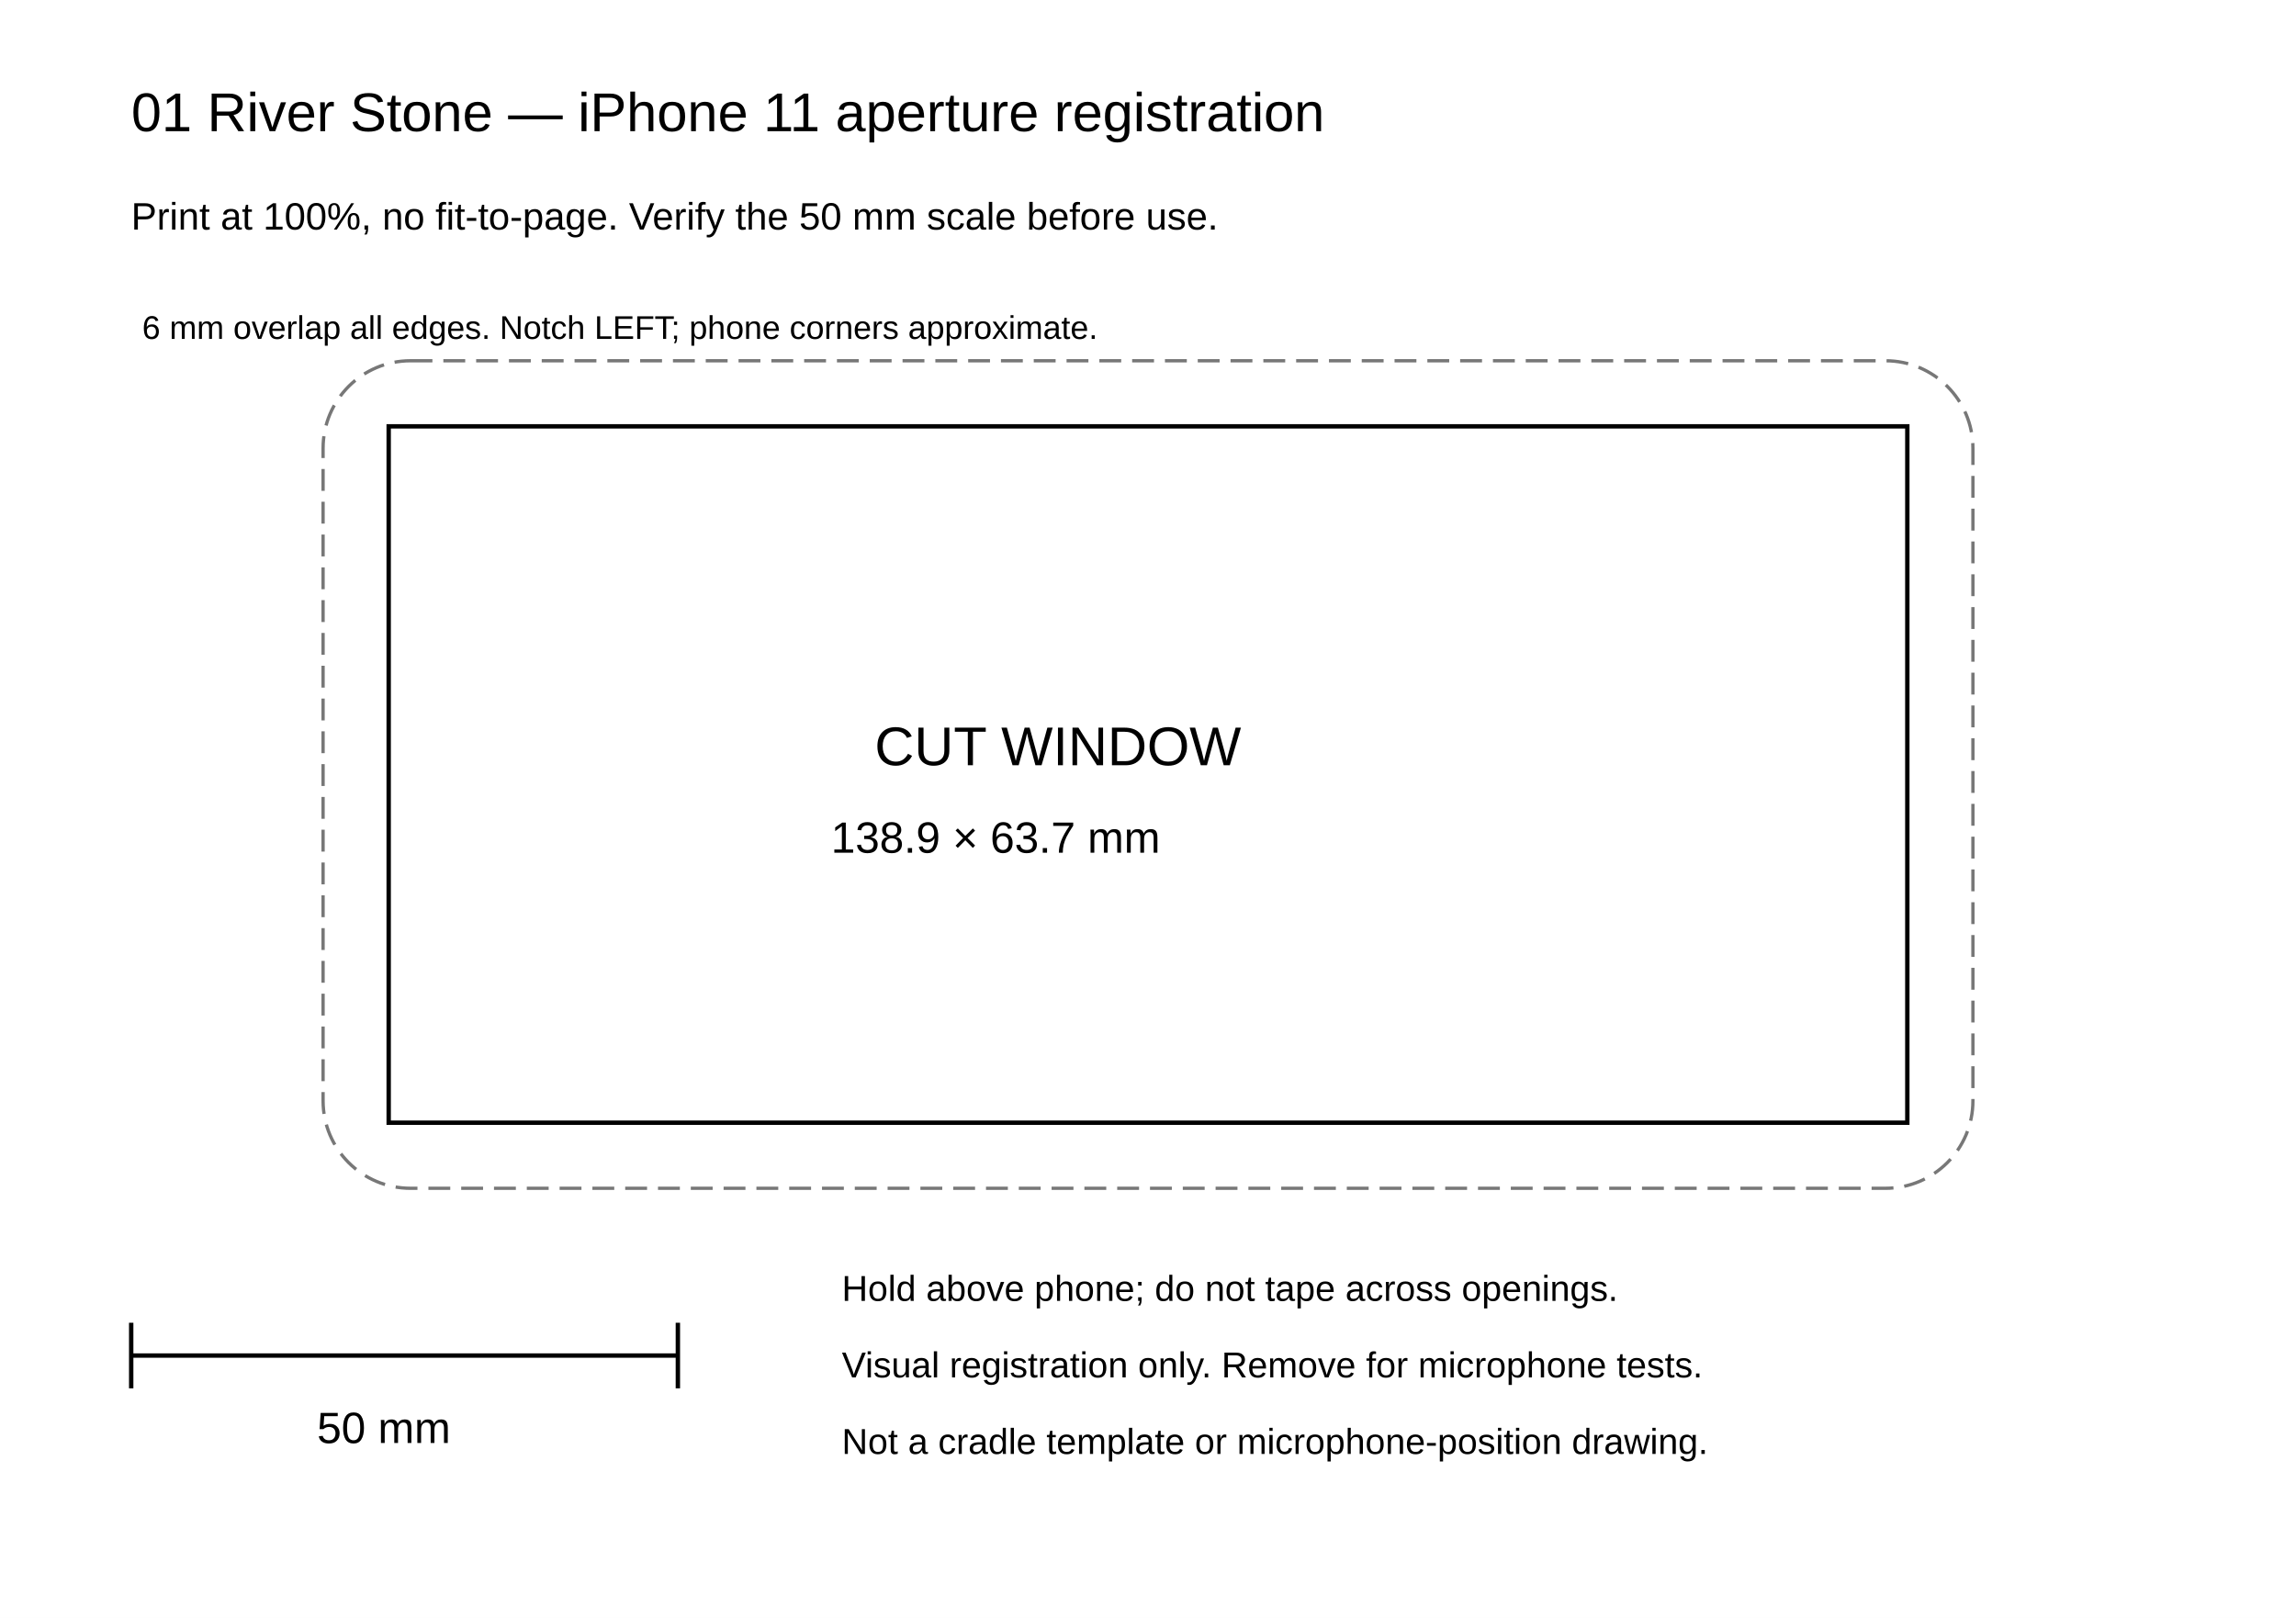
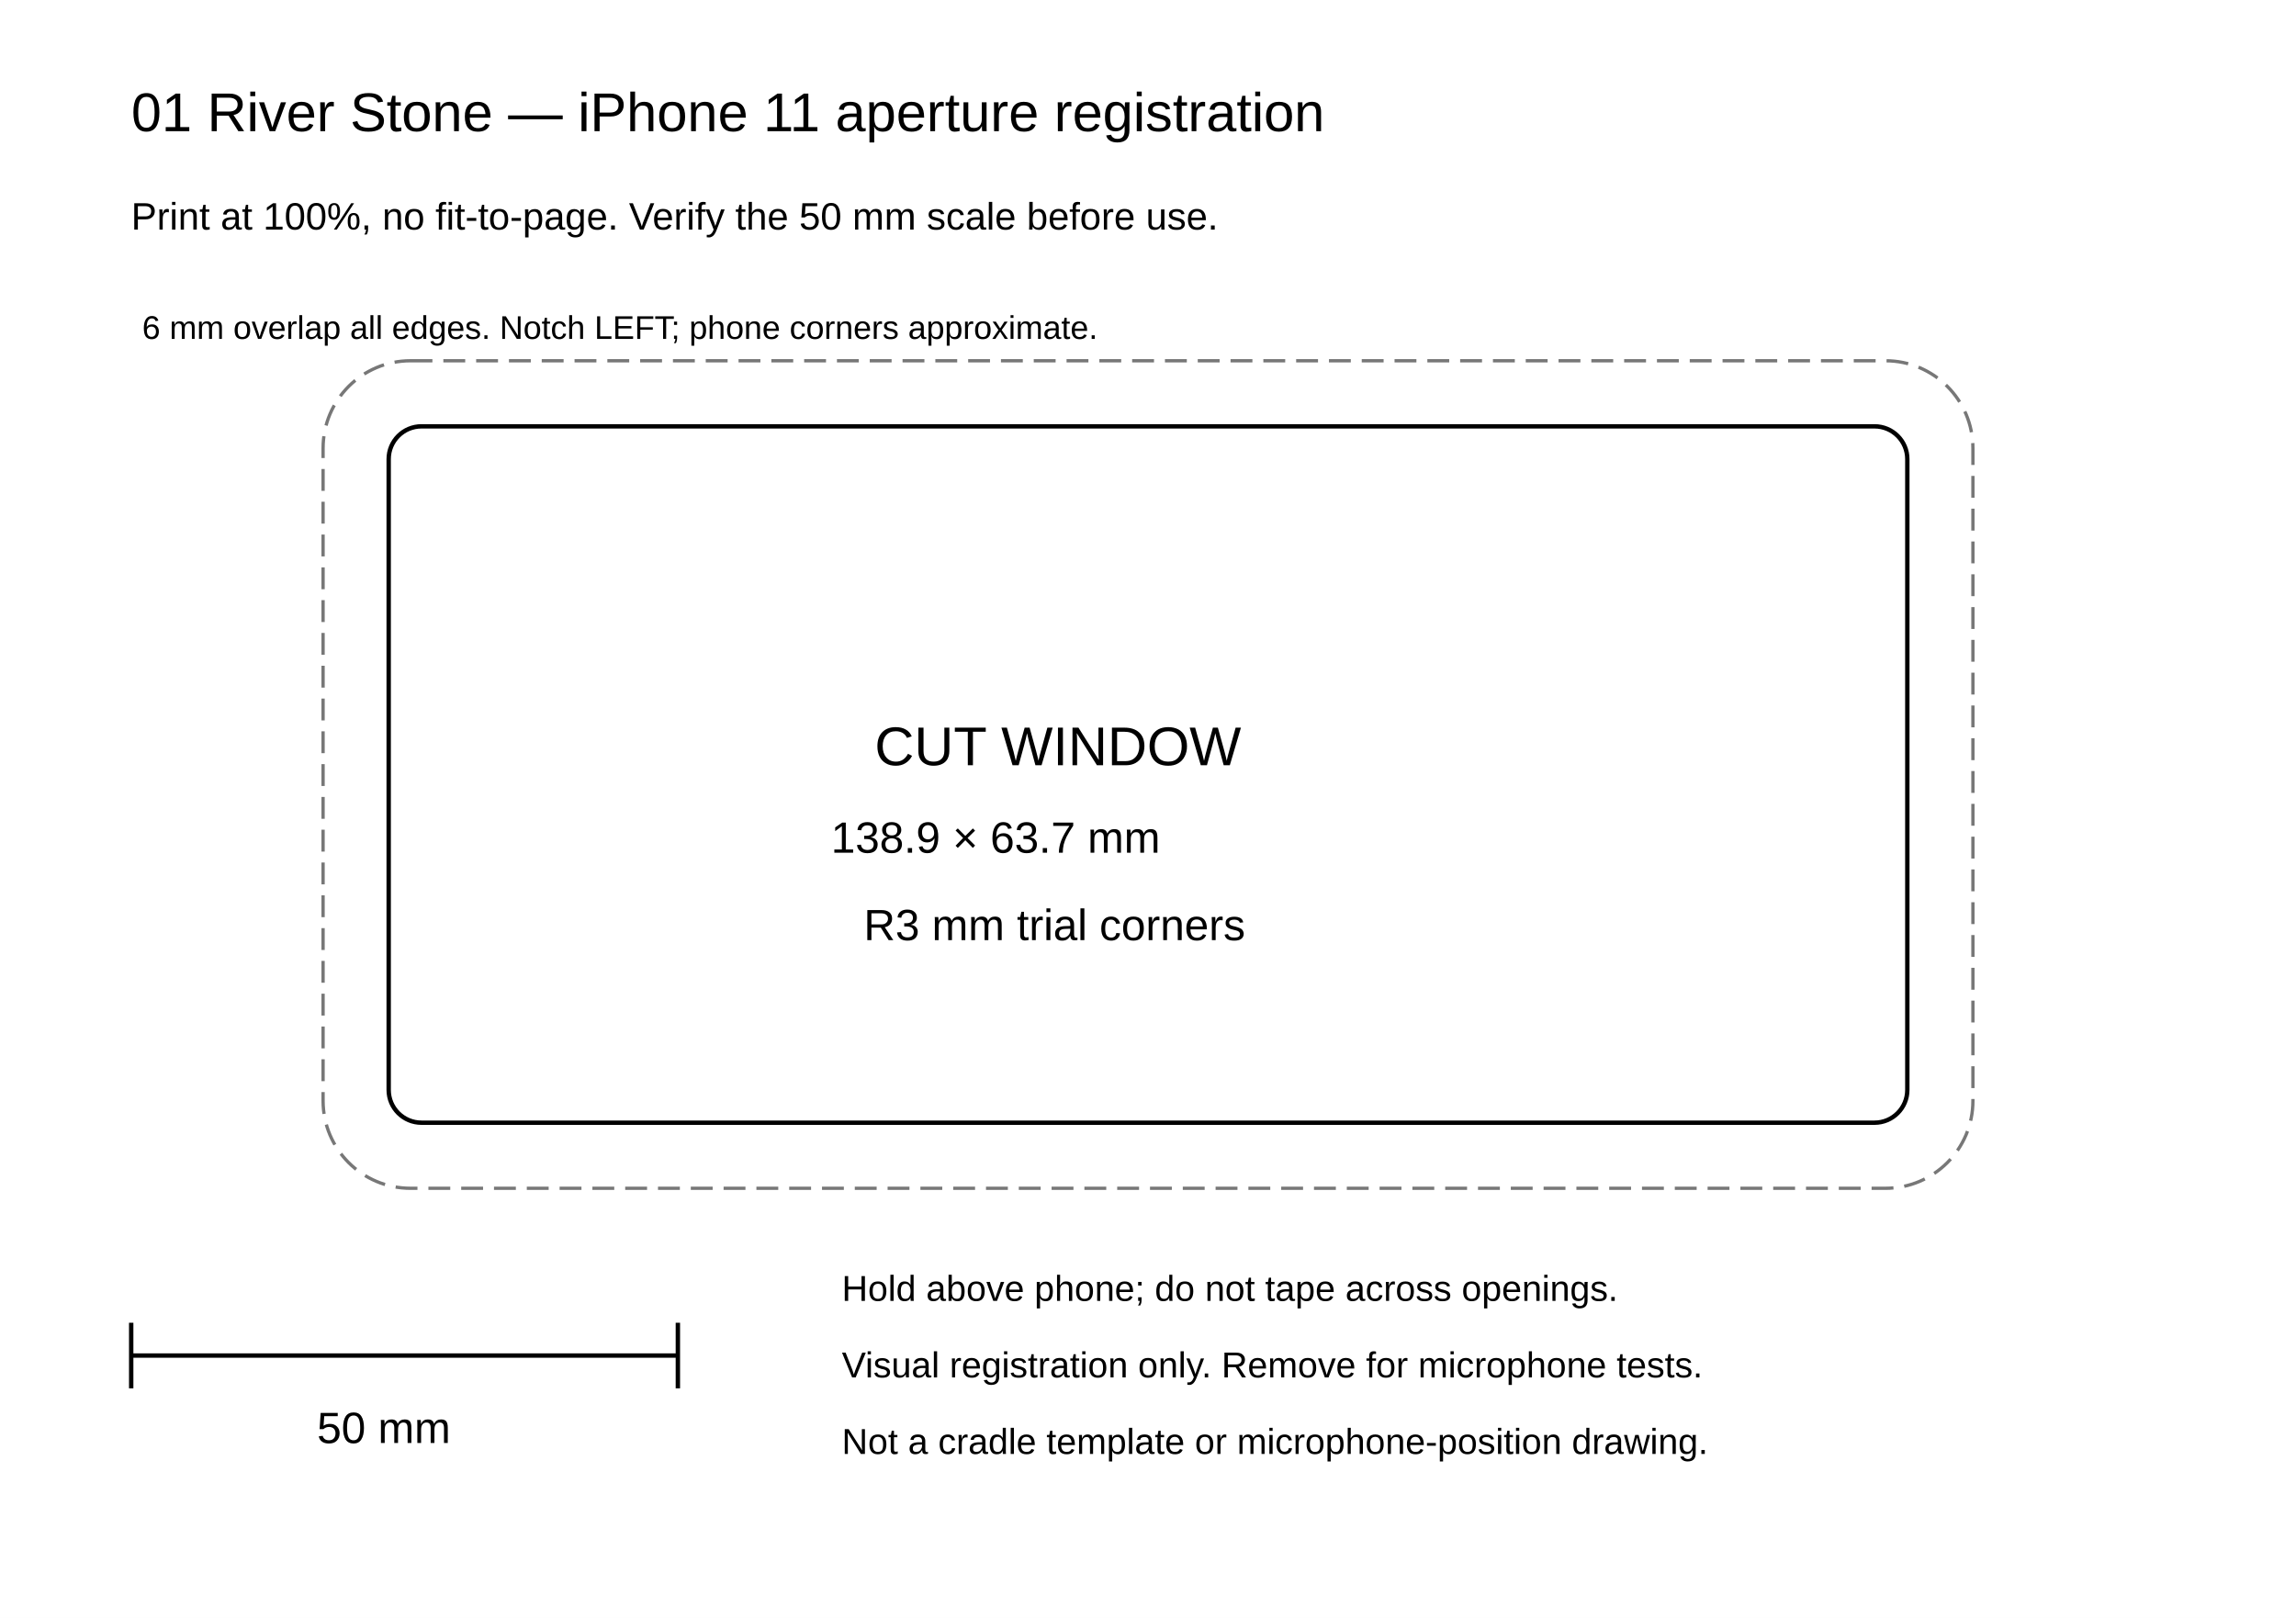
<svg xmlns="http://www.w3.org/2000/svg" width="210mm" height="148mm" viewBox="0 0 210 148">
  <rect width="210" height="148" fill="white" />
  <g font-family="Arial" fill="black">
    <text x="12" y="12" font-size="5">01 River Stone — iPhone 11 aperture registration</text>
    <text x="12" y="21" font-size="3.5">Print at 100%, no fit-to-page. Verify the 50 mm scale before use.</text>
    <rect x="29.55" y="33" width="150.9" height="75.7" rx="8" fill="none" stroke="#777" stroke-width=".3" stroke-dasharray="2 1" />
-     <rect x="35.55" y="39" width="138.9" height="63.7" fill="none" stroke="black" stroke-width=".4" />
+     <rect x="35.55" y="39" width="138.9" height="63.7" rx="3" ry="3" fill="none" stroke="black" stroke-width=".4" />
    <text x="80" y="70" font-size="5">CUT WINDOW</text>
    <text x="76" y="78" font-size="4">138.9 × 63.7 mm</text>
+     <text x="79" y="86" font-size="4">R3 mm trial corners</text>
    <text x="13" y="31" font-size="3">6 mm overlap all edges. Notch LEFT; phone corners approximate.</text>
    <path d="M12 124 H62 M12 121 V127 M62 121 V127" stroke="black" stroke-width=".4" />
    <text x="29" y="132" font-size="4">50 mm</text>
    <text x="77" y="119" font-size="3.3">Hold above phone; do not tape across openings.</text>
    <text x="77" y="126" font-size="3.3">Visual registration only. Remove for microphone tests.</text>
    <text x="77" y="133" font-size="3.3">Not a cradle template or microphone-position drawing.</text>
  </g>
</svg>
